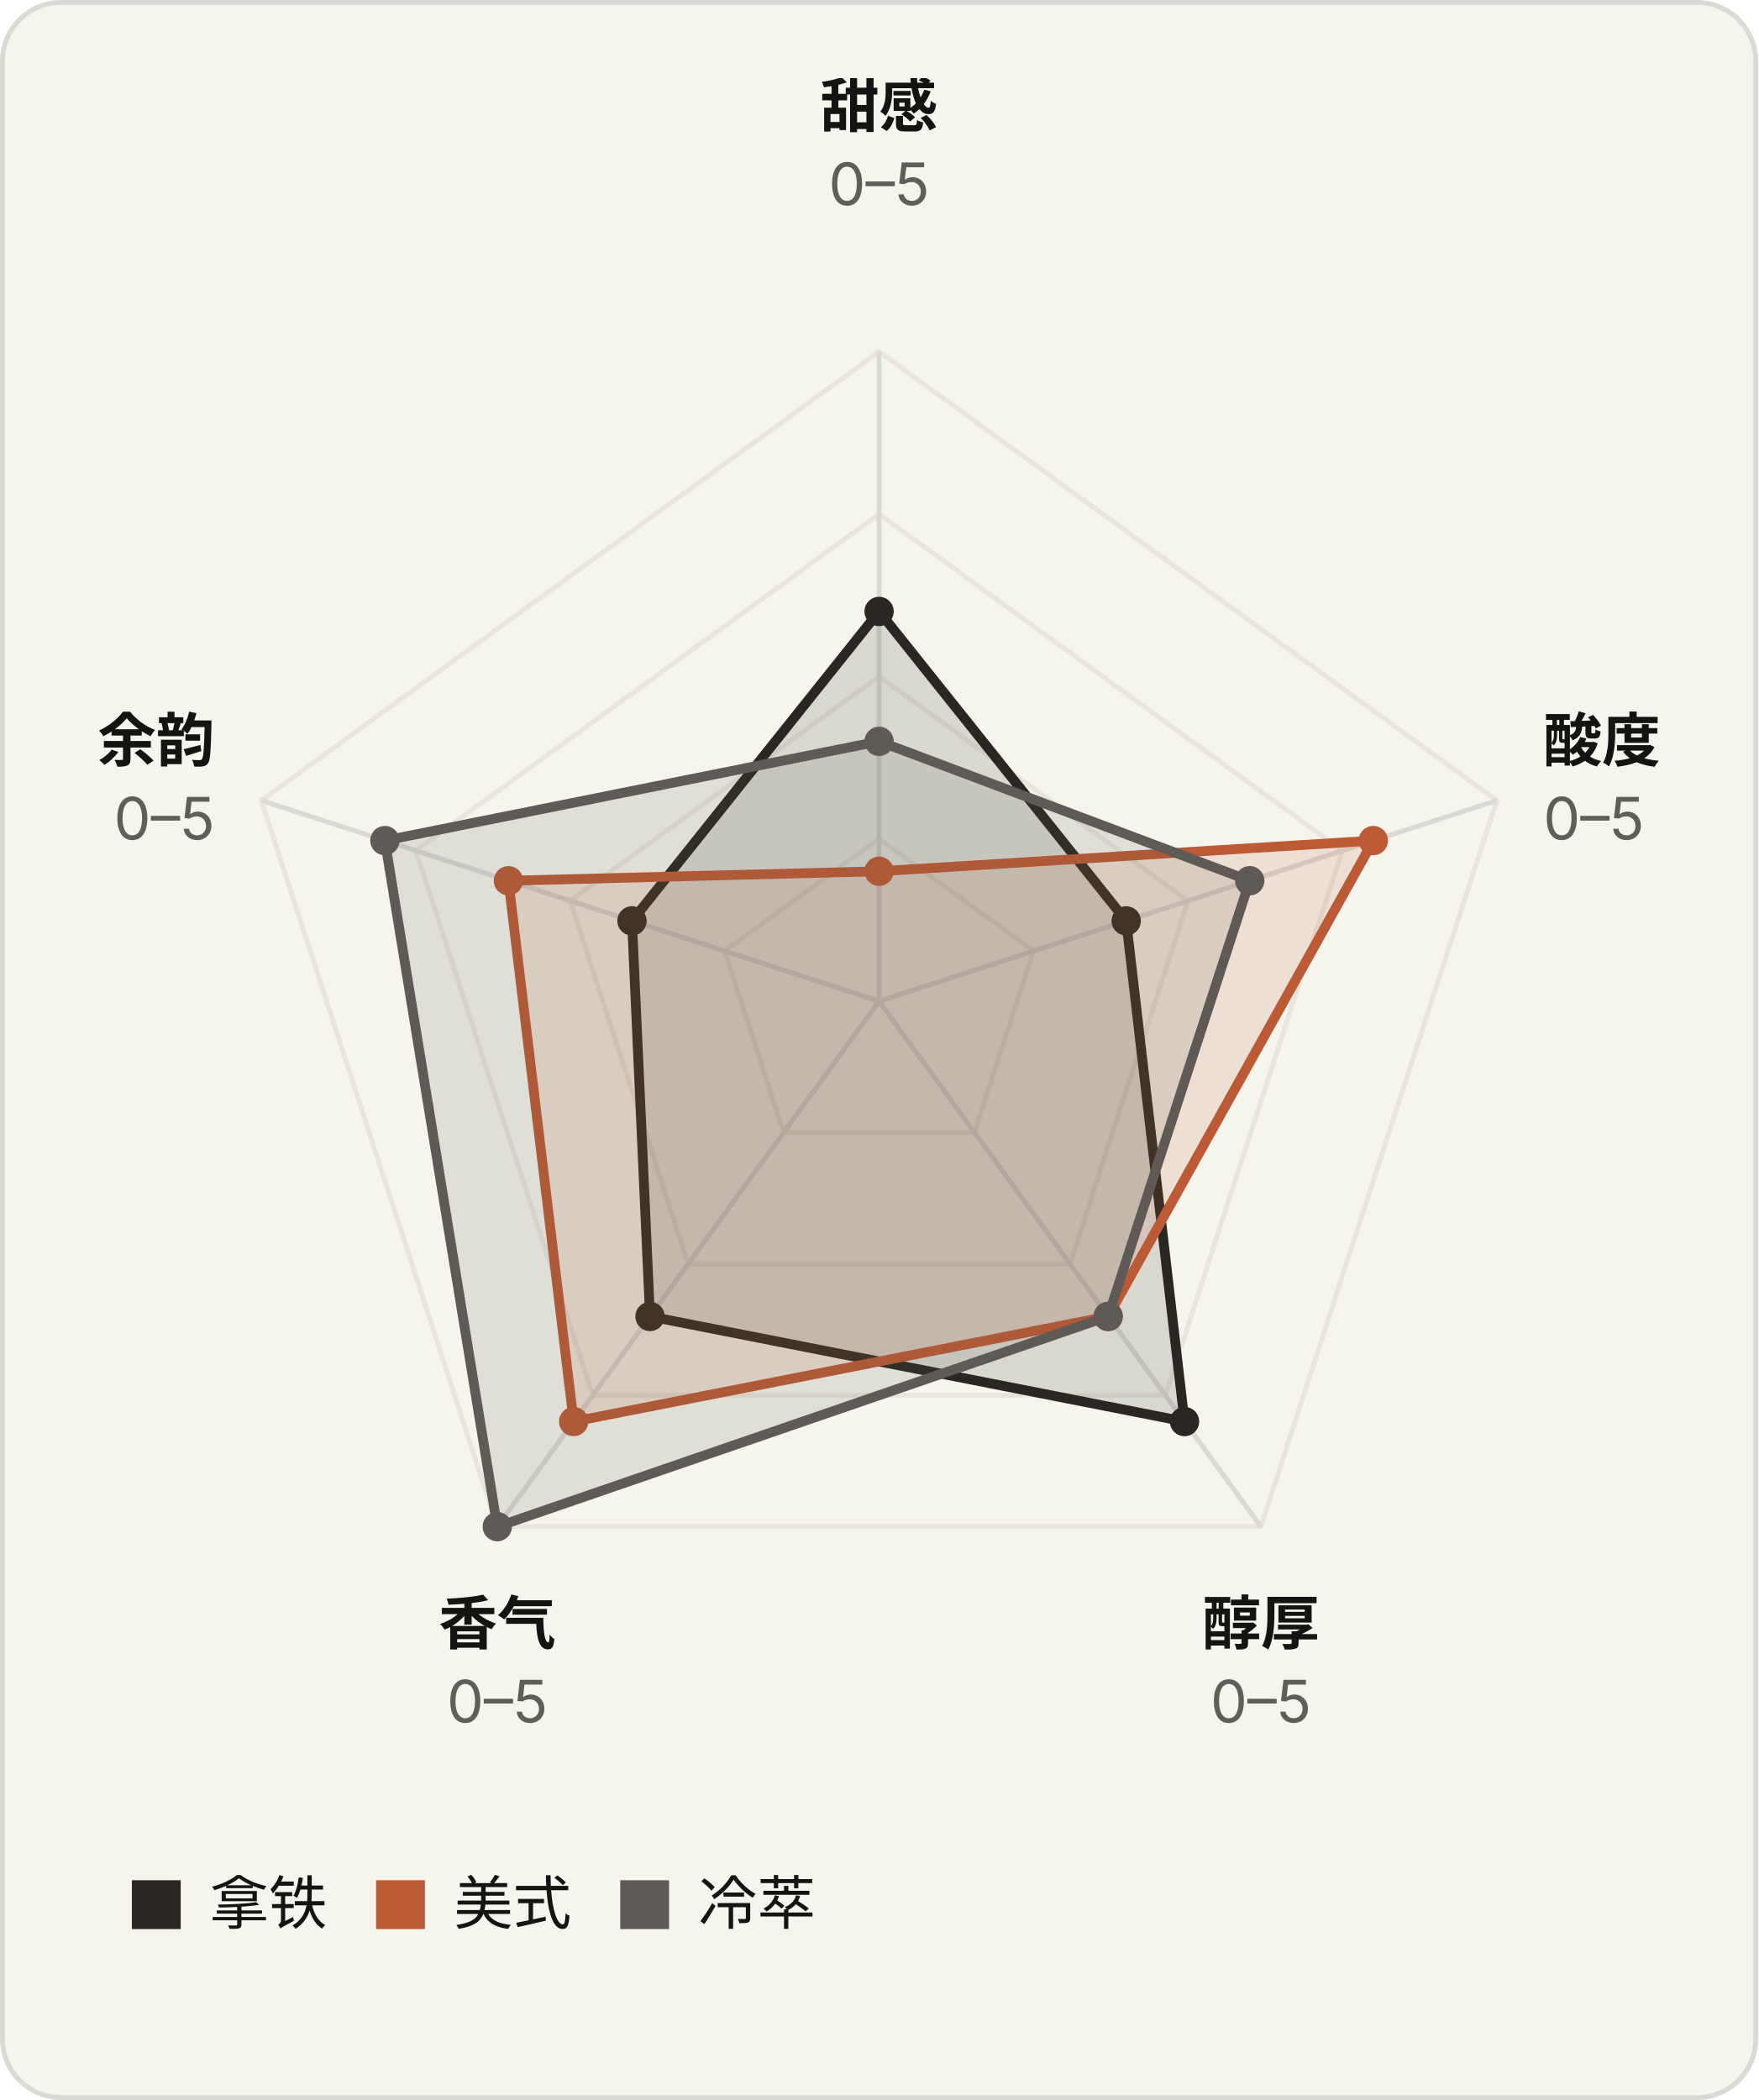
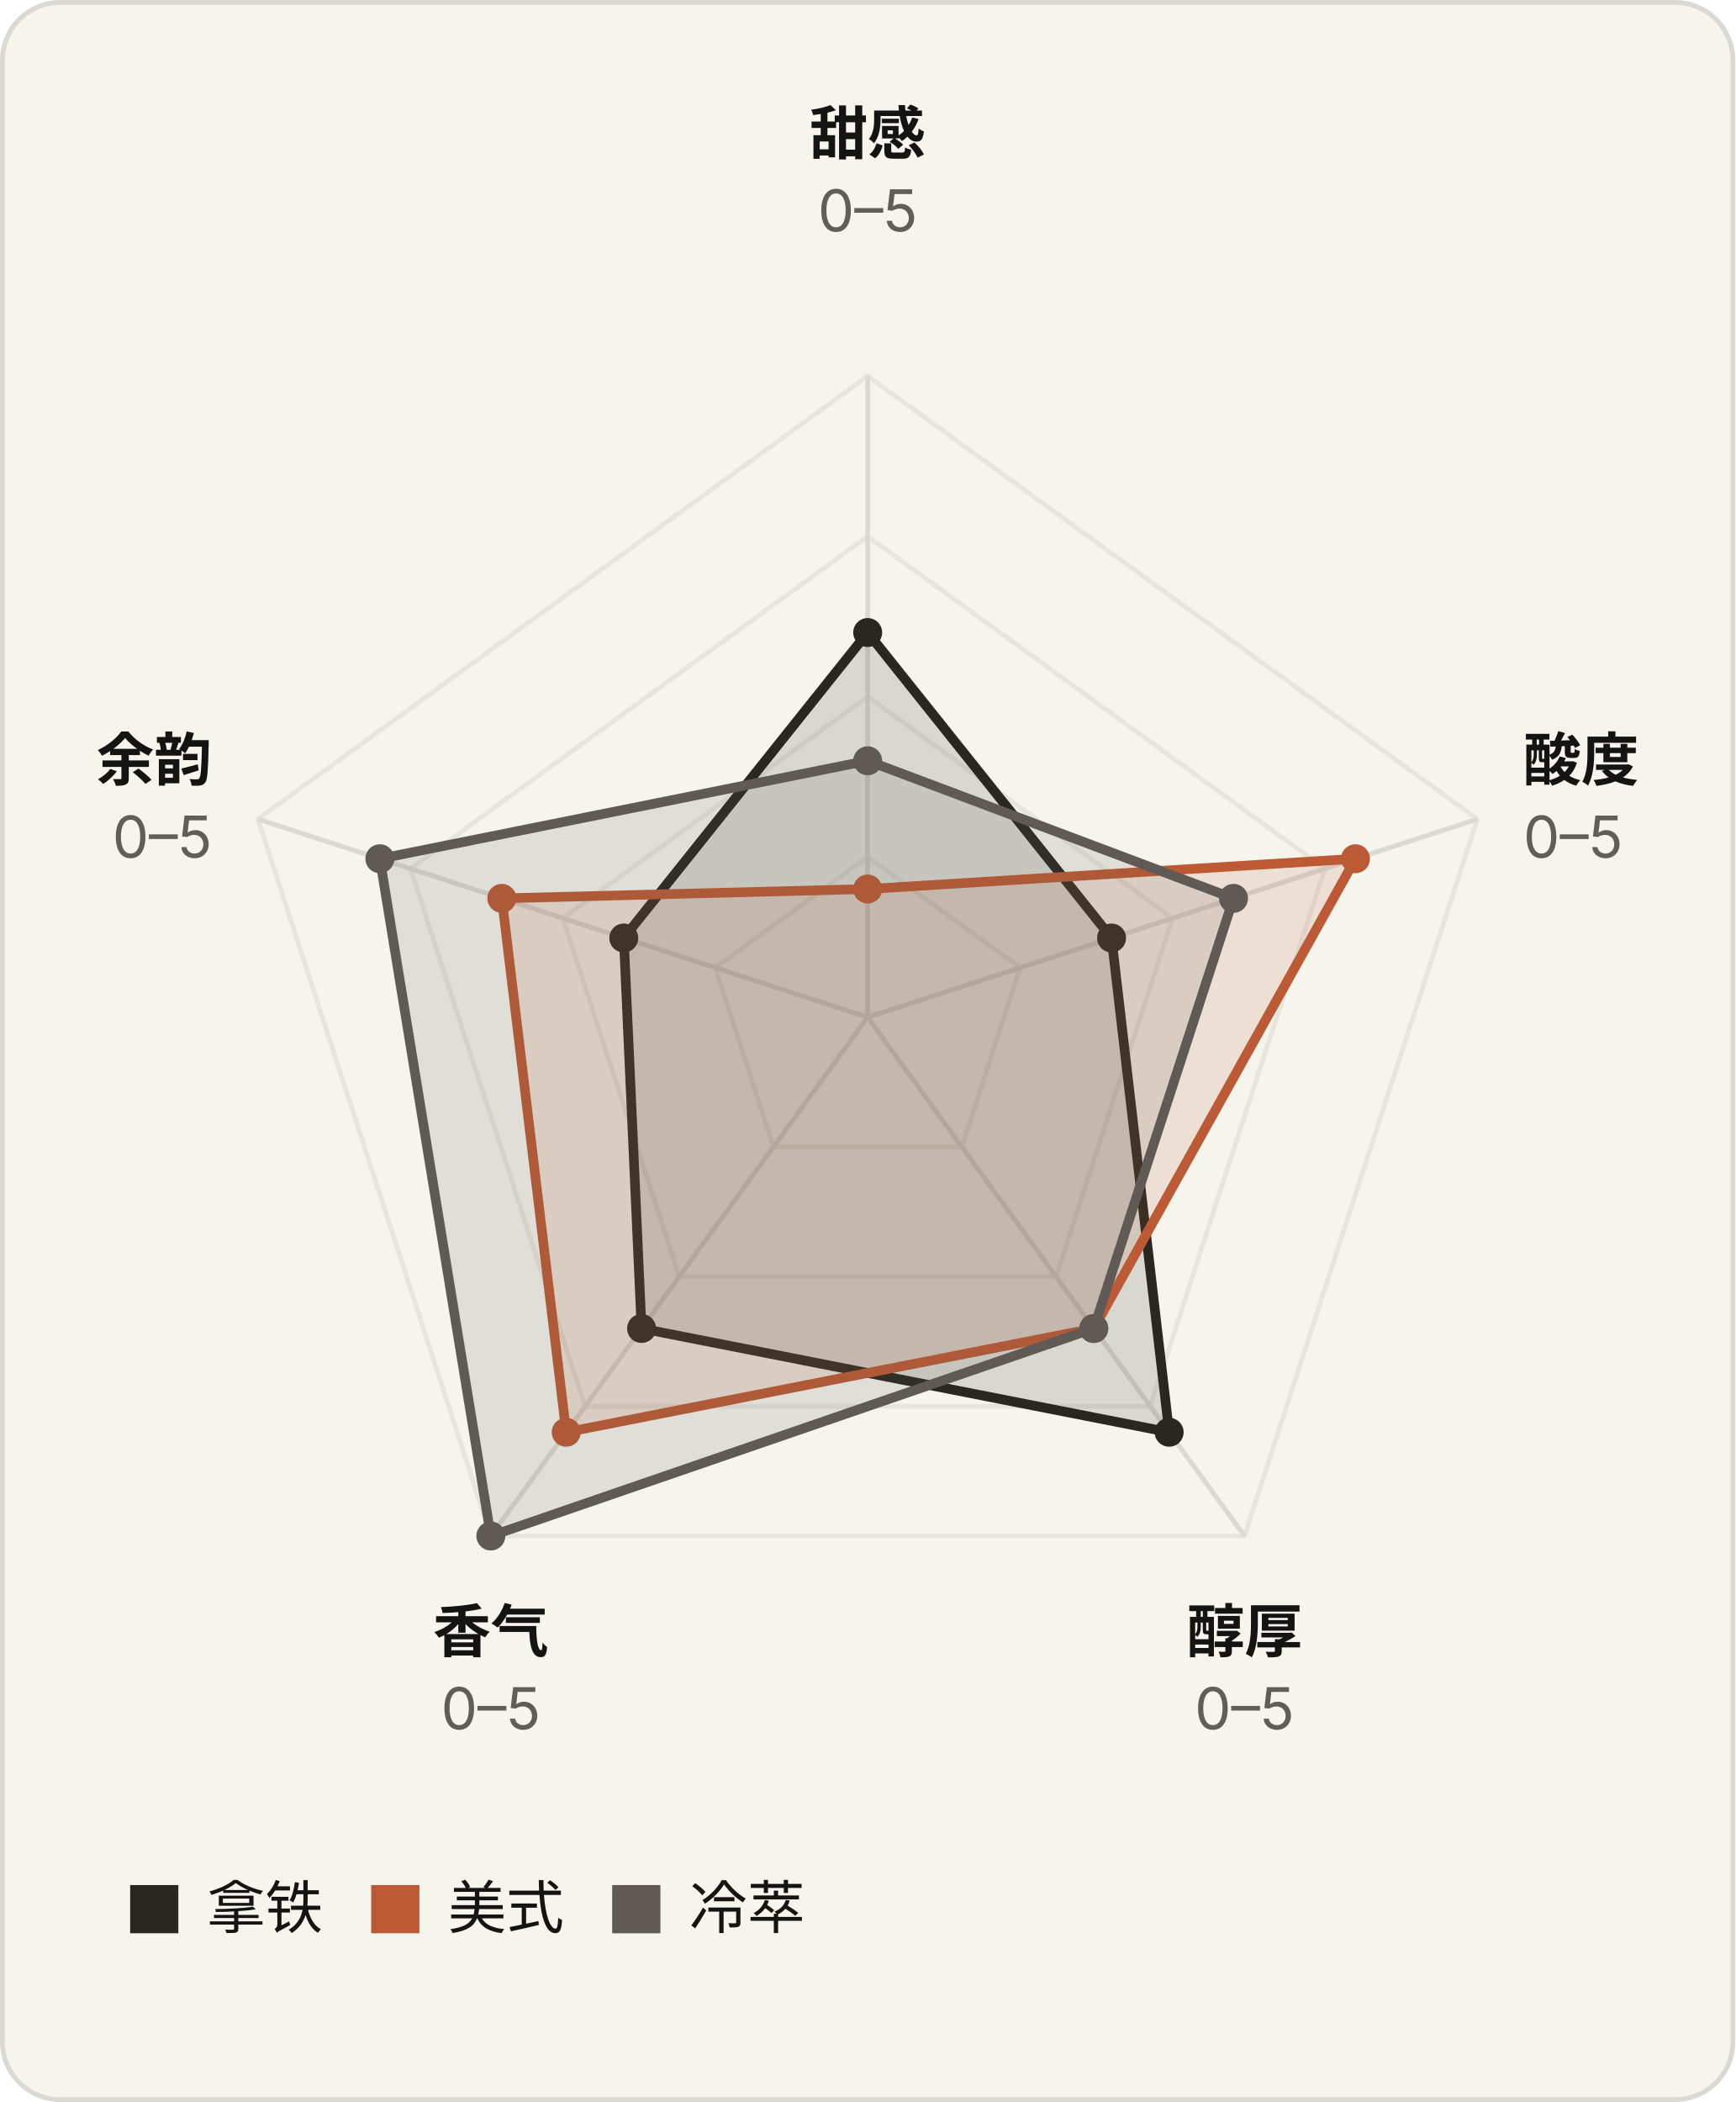
- <svg xmlns="http://www.w3.org/2000/svg" width="360" height="430" viewBox="0 0 360 430" font-family="system-ui, -apple-system, BlinkMacSystemFont, &quot;Segoe UI&quot;, &quot;Noto Sans SC&quot;, &quot;Microsoft YaHei&quot;, sans-serif" role="img" lang="zh-CN">
-   <rect x="0.5" y="0.5" width="359" height="429" rx="12" fill="#f5f4ed" stroke="#dad9d4" />
-   <g transform="translate(11 16)">
-     <svg width="338" height="398" viewBox="0 0 338 398" font-family="system-ui, -apple-system, BlinkMacSystemFont, &quot;Segoe UI&quot;, &quot;Noto Sans SC&quot;, &quot;Microsoft YaHei&quot;, sans-serif" role="img" aria-labelledby="g-chart-radar-title">
-       <polygon points="169,155.75 200.623,178.725 188.544,215.9 149.456,215.9 137.377,178.725" fill="none" stroke="#e8e6dc" />
-       <polygon points="169,122.5 232.245,168.45 208.088,242.8 129.912,242.8 105.755,168.45" fill="none" stroke="#e8e6dc" />
-       <polygon points="169,89.25 263.868,158.176 227.632,269.699 110.368,269.699 74.132,158.176" fill="none" stroke="#e8e6dc" />
-       <polygon points="169,56 295.491,147.901 247.175,296.599 90.825,296.599 42.509,147.901" fill="none" stroke="#e8e6dc" />
-       <line x1="169" y1="189" x2="169" y2="56" stroke="#dad9d4" />
+ <svg xmlns="http://www.w3.org/2000/svg" width="360" height="436" viewBox="0 0 360 436" font-family="system-ui, -apple-system, BlinkMacSystemFont, &quot;Segoe UI&quot;, &quot;Noto Sans SC&quot;, &quot;Microsoft YaHei&quot;, sans-serif" role="img" lang="zh-CN">
+   <rect x="0.5" y="0.5" width="359" height="435" rx="12" fill="#f5f4ed" stroke="#dad9d4" />
+   <g transform="translate(11 16.00018)">
+     <svg width="338" height="404" viewBox="0 0 338 404" font-family="system-ui, -apple-system, BlinkMacSystemFont, &quot;Segoe UI&quot;, &quot;Noto Sans SC&quot;, &quot;Microsoft YaHei&quot;, sans-serif" role="img" aria-labelledby="g-chart-radar-title">
+       <polygon points="169,161.75 200.623,184.725 188.544,221.9 149.456,221.9 137.377,184.725" fill="none" stroke="#e8e6dc" />
+       <polygon points="169,128.5 232.245,174.45 208.088,248.799 129.912,248.799 105.755,174.45" fill="none" stroke="#e8e6dc" />
+       <polygon points="169,95.25 263.868,164.175 227.631,275.699 110.369,275.699 74.132,164.175" fill="none" stroke="#e8e6dc" />
+       <polygon points="169,62 295.49,153.901 247.175,302.599 90.825,302.599 42.51,153.901" fill="none" stroke="#e8e6dc" />
+       <line x1="169" y1="195" x2="169" y2="62" stroke="#dad9d4" />
      <g>
-         <text x="169" y="10" text-anchor="middle" font-size="12" font-weight="600" fill="#141413">甜感</text>
+         <text x="169" y="16" text-anchor="middle" font-size="12" font-weight="600" fill="#141413">甜感</text>
      </g>
      <g>
-         <text x="169" y="26" text-anchor="middle" font-size="12" font-weight="400" fill="#5f5e58">0–5</text>
+         <text x="169" y="32" text-anchor="middle" font-size="12" font-weight="400" fill="#5f5e58">0–5</text>
      </g>
-       <line x1="169" y1="189" x2="295.491" y2="147.901" stroke="#dad9d4" />
+       <line x1="169" y1="195" x2="295.49" y2="153.901" stroke="#dad9d4" />
      <g>
-         <text x="305.001" y="139.901" text-anchor="start" font-size="12" font-weight="600" fill="#141413">酸度</text>
+         <text x="305.001" y="145.901" text-anchor="start" font-size="12" font-weight="600" fill="#141413">酸度</text>
      </g>
      <g>
-         <text x="305.001" y="155.901" text-anchor="start" font-size="12" font-weight="400" fill="#5f5e58">0–5</text>
+         <text x="305.001" y="161.901" text-anchor="start" font-size="12" font-weight="400" fill="#5f5e58">0–5</text>
      </g>
-       <line x1="169" y1="189" x2="247.175" y2="296.599" stroke="#dad9d4" />
+       <line x1="169" y1="195" x2="247.175" y2="302.599" stroke="#dad9d4" />
      <g>
-         <text x="247.175" y="320.689" text-anchor="middle" font-size="12" font-weight="600" fill="#141413">醇厚</text>
+         <text x="247.175" y="326.689" text-anchor="middle" font-size="12" font-weight="600" fill="#141413">醇厚</text>
      </g>
      <g>
-         <text x="247.175" y="336.689" text-anchor="middle" font-size="12" font-weight="400" fill="#5f5e58">0–5</text>
+         <text x="247.175" y="342.689" text-anchor="middle" font-size="12" font-weight="400" fill="#5f5e58">0–5</text>
      </g>
-       <line x1="169" y1="189" x2="90.825" y2="296.599" stroke="#dad9d4" />
+       <line x1="169" y1="195" x2="90.825" y2="302.599" stroke="#dad9d4" />
      <g>
-         <text x="90.825" y="320.689" text-anchor="middle" font-size="12" font-weight="600" fill="#141413">香气</text>
+         <text x="90.825" y="326.689" text-anchor="middle" font-size="12" font-weight="600" fill="#141413">香气</text>
      </g>
      <g>
-         <text x="90.825" y="336.689" text-anchor="middle" font-size="12" font-weight="400" fill="#5f5e58">0–5</text>
+         <text x="90.825" y="342.689" text-anchor="middle" font-size="12" font-weight="400" fill="#5f5e58">0–5</text>
      </g>
-       <line x1="169" y1="189" x2="42.509" y2="147.901" stroke="#dad9d4" />
+       <line x1="169" y1="195" x2="42.51" y2="153.901" stroke="#dad9d4" />
      <g>
-         <text x="32.999" y="139.901" text-anchor="end" font-size="12" font-weight="600" fill="#141413">余韵</text>
+         <text x="32.999" y="145.901" text-anchor="end" font-size="12" font-weight="600" fill="#141413">余韵</text>
      </g>
      <g>
-         <text x="32.999" y="155.901" text-anchor="end" font-size="12" font-weight="400" fill="#5f5e58">0–5</text>
+         <text x="32.999" y="161.901" text-anchor="end" font-size="12" font-weight="400" fill="#5f5e58">0–5</text>
      </g>
-       <polygon points="169,109.2 219.596,172.56 231.54,275.079 122.095,253.56 118.404,172.56" fill="#2a2621" fill-opacity="0.14" stroke="#2a2621" stroke-width="2" />
-       <circle cx="169" cy="109.2" r="3" fill="#2a2621" data-kc-record="0" data-kc-field="sweet" data-kc-value="3" />
-       <circle cx="219.596" cy="172.56" r="3" fill="#2a2621" data-kc-record="0" data-kc-field="acid" data-kc-value="2" />
-       <circle cx="231.54" cy="275.079" r="3" fill="#2a2621" data-kc-record="0" data-kc-field="body" data-kc-value="4" />
-       <circle cx="122.095" cy="253.56" r="3" fill="#2a2621" data-kc-record="0" data-kc-field="aroma" data-kc-value="3" />
-       <circle cx="118.404" cy="172.56" r="3" fill="#2a2621" data-kc-record="0" data-kc-field="finish" data-kc-value="2" />
-       <polygon points="169,162.4 270.192,156.121 215.905,253.56 106.46,275.079 93.106,164.34" fill="#bb5a35" fill-opacity="0.14" stroke="#bb5a35" stroke-width="2" />
-       <circle cx="169" cy="162.4" r="3" fill="#bb5a35" data-kc-record="1" data-kc-field="sweet" data-kc-value="1" />
-       <circle cx="270.192" cy="156.121" r="3" fill="#bb5a35" data-kc-record="1" data-kc-field="acid" data-kc-value="4" />
-       <circle cx="215.905" cy="253.56" r="3" fill="#bb5a35" data-kc-record="1" data-kc-field="body" data-kc-value="3" />
-       <circle cx="106.46" cy="275.079" r="3" fill="#bb5a35" data-kc-record="1" data-kc-field="aroma" data-kc-value="4" />
-       <circle cx="93.106" cy="164.34" r="3" fill="#bb5a35" data-kc-record="1" data-kc-field="finish" data-kc-value="3" />
-       <polygon points="169,135.8 244.894,164.34 215.905,253.56 90.825,296.599 67.808,156.121" fill="#5f5a55" fill-opacity="0.14" stroke="#5f5a55" stroke-width="2" />
-       <circle cx="169" cy="135.8" r="3" fill="#5f5a55" data-kc-record="2" data-kc-field="sweet" data-kc-value="2" />
-       <circle cx="244.894" cy="164.34" r="3" fill="#5f5a55" data-kc-record="2" data-kc-field="acid" data-kc-value="3" />
-       <circle cx="215.905" cy="253.56" r="3" fill="#5f5a55" data-kc-record="2" data-kc-field="body" data-kc-value="3" />
-       <circle cx="90.825" cy="296.599" r="3" fill="#5f5a55" data-kc-record="2" data-kc-field="aroma" data-kc-value="5" />
-       <circle cx="67.808" cy="156.121" r="3" fill="#5f5a55" data-kc-record="2" data-kc-field="finish" data-kc-value="4" />
-       <g transform="translate(16,366)">
+       <polygon points="169,115.2 219.596,178.56 231.54,281.079 122.095,259.559 118.404,178.56" fill="#2a2621" fill-opacity="0.14" stroke="#2a2621" stroke-width="2" />
+       <circle cx="169" cy="115.2" r="3" fill="#2a2621" data-kc-record="0" data-kc-field="sweet" data-kc-value="3" />
+       <circle cx="219.596" cy="178.56" r="3" fill="#2a2621" data-kc-record="0" data-kc-field="acid" data-kc-value="2" />
+       <circle cx="231.54" cy="281.079" r="3" fill="#2a2621" data-kc-record="0" data-kc-field="body" data-kc-value="4" />
+       <circle cx="122.095" cy="259.559" r="3" fill="#2a2621" data-kc-record="0" data-kc-field="aroma" data-kc-value="3" />
+       <circle cx="118.404" cy="178.56" r="3" fill="#2a2621" data-kc-record="0" data-kc-field="finish" data-kc-value="2" />
+       <polygon points="169,168.4 270.192,162.12 215.905,259.559 106.46,281.079 93.106,170.34" fill="#bb5a35" fill-opacity="0.14" stroke="#bb5a35" stroke-width="2" />
+       <circle cx="169" cy="168.4" r="3" fill="#bb5a35" data-kc-record="1" data-kc-field="sweet" data-kc-value="1" />
+       <circle cx="270.192" cy="162.12" r="3" fill="#bb5a35" data-kc-record="1" data-kc-field="acid" data-kc-value="4" />
+       <circle cx="215.905" cy="259.559" r="3" fill="#bb5a35" data-kc-record="1" data-kc-field="body" data-kc-value="3" />
+       <circle cx="106.46" cy="281.079" r="3" fill="#bb5a35" data-kc-record="1" data-kc-field="aroma" data-kc-value="4" />
+       <circle cx="93.106" cy="170.34" r="3" fill="#bb5a35" data-kc-record="1" data-kc-field="finish" data-kc-value="3" />
+       <polygon points="169,141.8 244.894,170.34 215.905,259.559 90.825,302.599 67.808,162.12" fill="#5f5a55" fill-opacity="0.14" stroke="#5f5a55" stroke-width="2" />
+       <circle cx="169" cy="141.8" r="3" fill="#5f5a55" data-kc-record="2" data-kc-field="sweet" data-kc-value="2" />
+       <circle cx="244.894" cy="170.34" r="3" fill="#5f5a55" data-kc-record="2" data-kc-field="acid" data-kc-value="3" />
+       <circle cx="215.905" cy="259.559" r="3" fill="#5f5a55" data-kc-record="2" data-kc-field="body" data-kc-value="3" />
+       <circle cx="90.825" cy="302.599" r="3" fill="#5f5a55" data-kc-record="2" data-kc-field="aroma" data-kc-value="5" />
+       <circle cx="67.808" cy="162.12" r="3" fill="#5f5a55" data-kc-record="2" data-kc-field="finish" data-kc-value="4" />
+       <g transform="translate(16,371.9996)">
        <g data-kc-record="0" data-kc-kind="legend">
          <rect x="0" y="3" width="10" height="10" fill="#2a2621" />
          <g>
            <text x="16" y="12" text-anchor="start" font-size="12" font-weight="400" fill="#141413">拿铁</text>
          </g>
        </g>
        <g data-kc-record="1" data-kc-kind="legend">
          <rect x="50" y="3" width="10" height="10" fill="#bb5a35" />
          <g>
            <text x="66" y="12" text-anchor="start" font-size="12" font-weight="400" fill="#141413">美式</text>
          </g>
        </g>
        <g data-kc-record="2" data-kc-kind="legend">
          <rect x="100" y="3" width="10" height="10" fill="#5f5a55" />
          <g>
            <text x="116" y="12" text-anchor="start" font-size="12" font-weight="400" fill="#141413">冷萃</text>
          </g>
        </g>
      </g>
    </svg>
  </g>
</svg>
